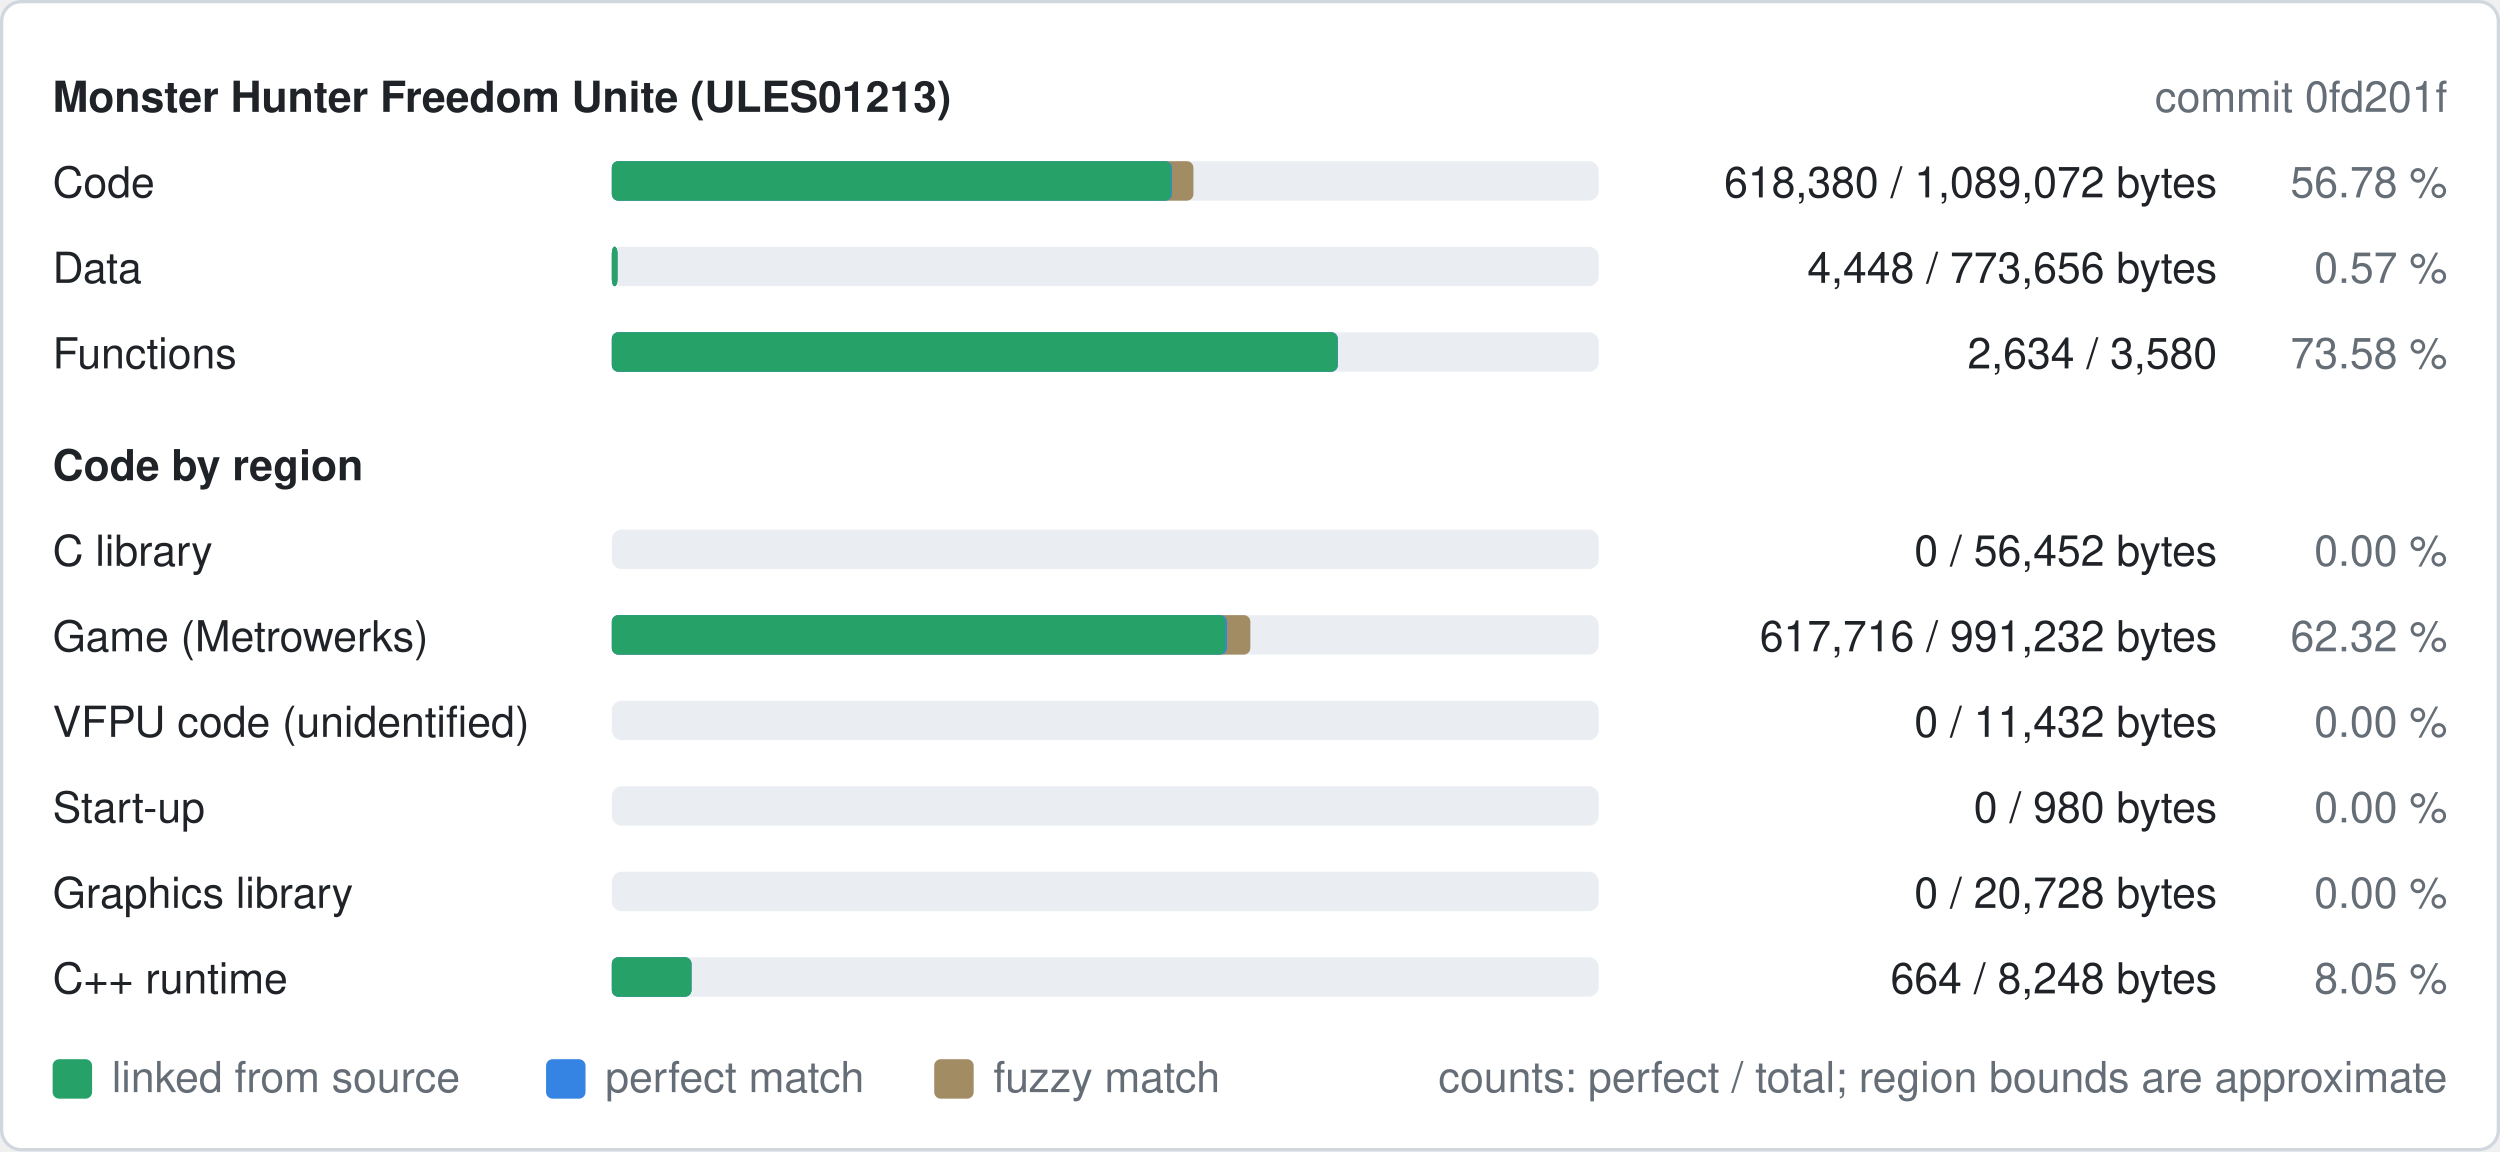
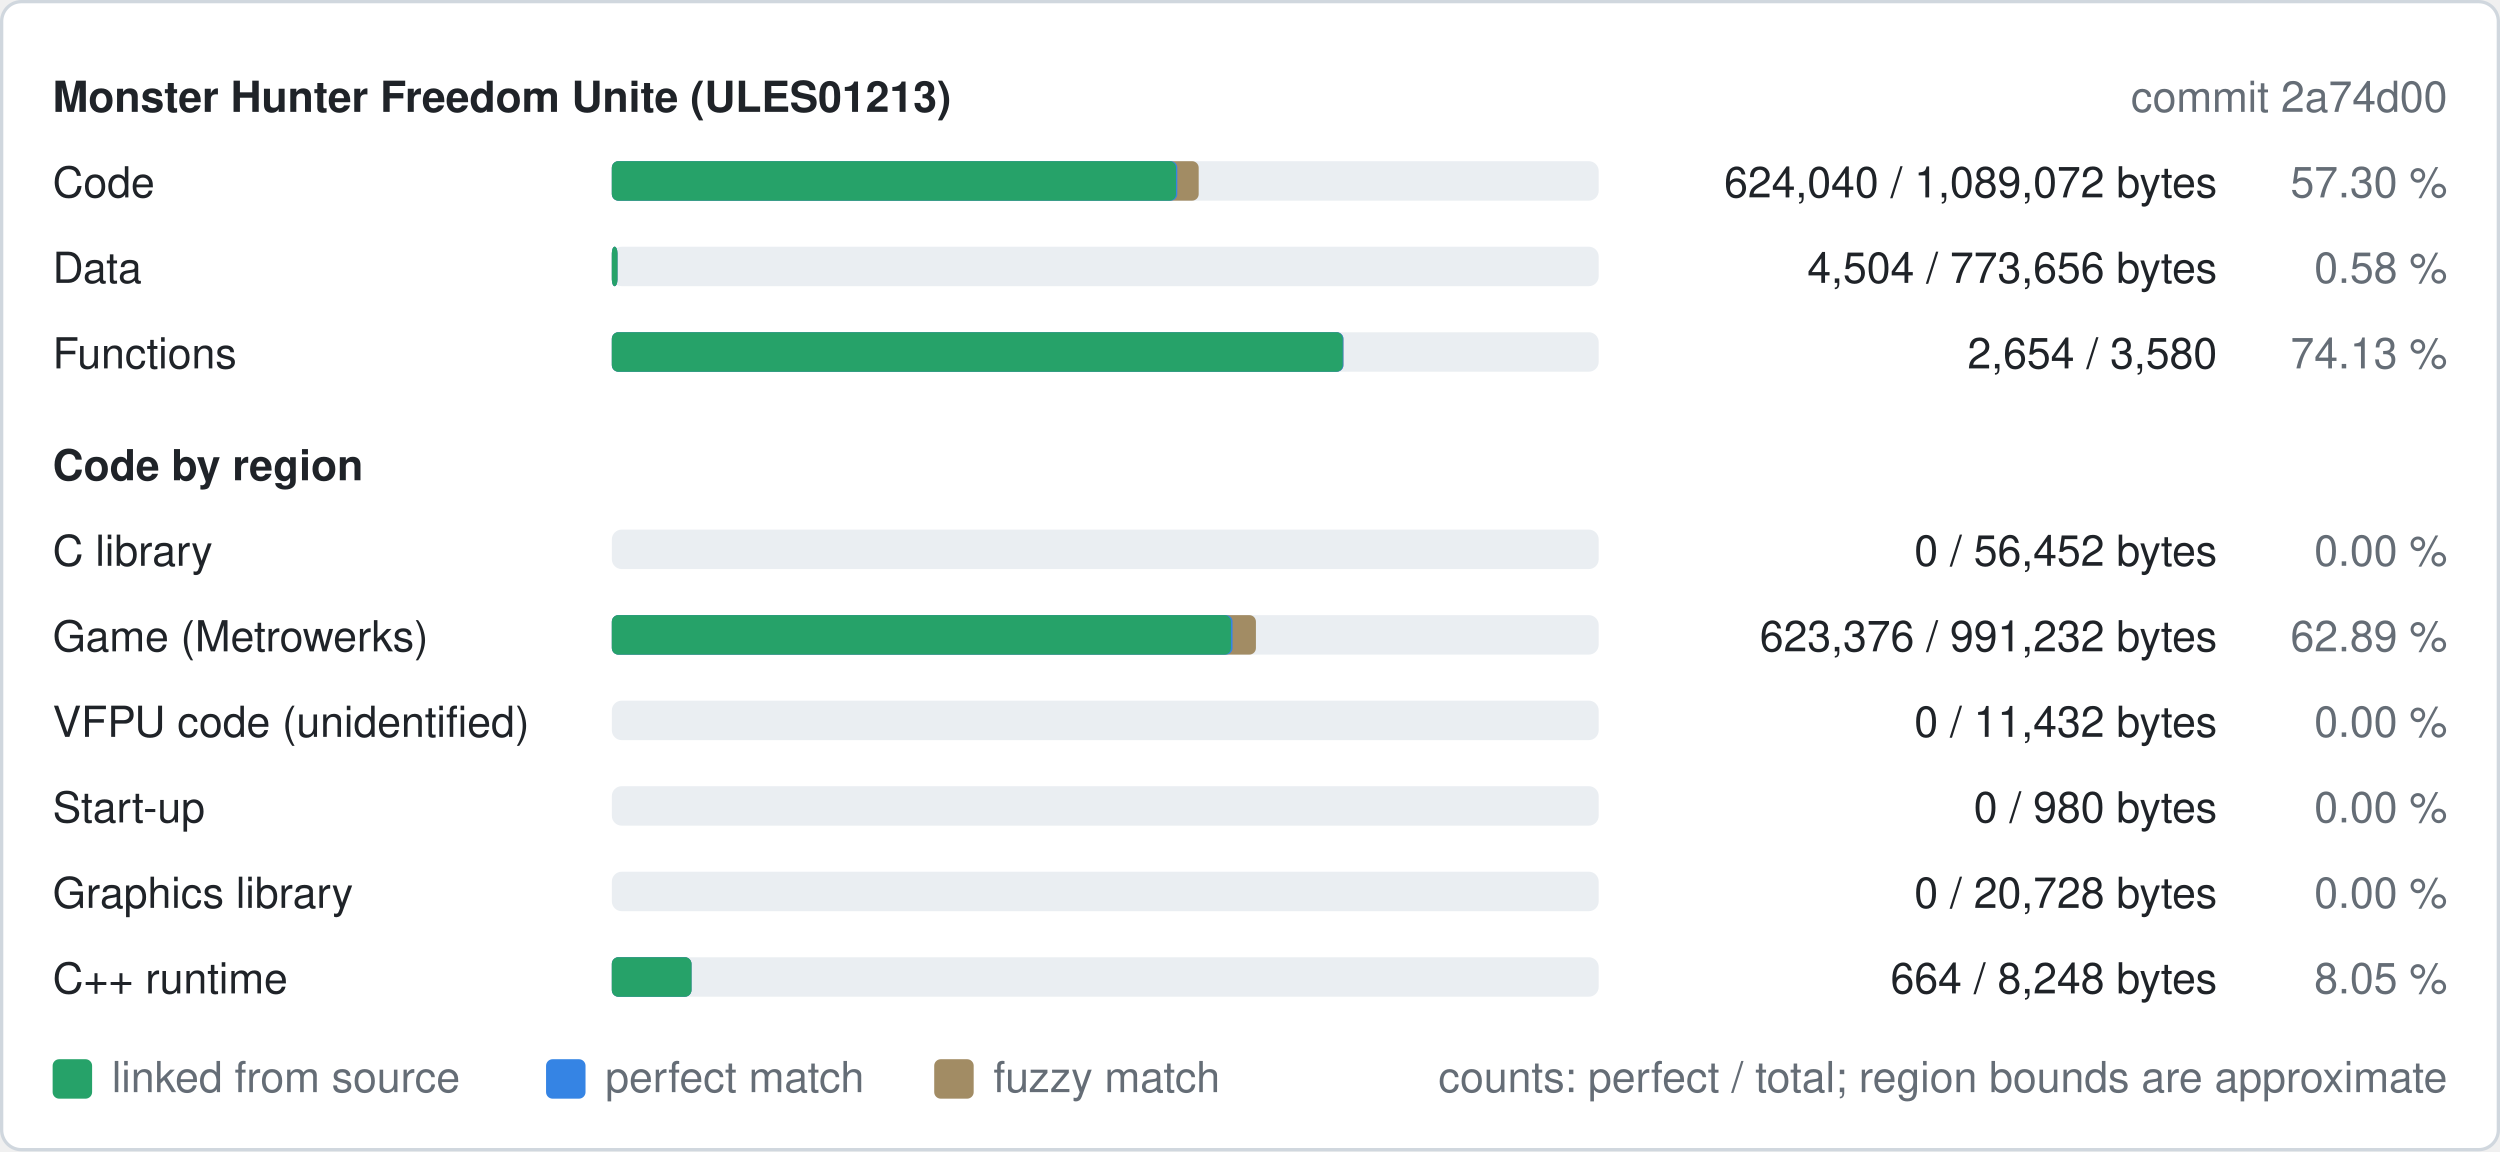
<svg xmlns="http://www.w3.org/2000/svg" width="760" height="350" viewBox="0 0 760 350" role="img" aria-label="Decompilation progress of ULES01213">
  <style>
text{font-family:-apple-system,BlinkMacSystemFont,"Segoe UI",Helvetica,Arial,sans-serif;font-size:13px}
.b{font-weight:600}
.bg{fill:#ffffff;stroke:#d0d7de}.t{fill:#1f2328}.m{fill:#656d76}.track{fill:#eaeef2}.fuzzy{fill:#a28c64}.perfect{fill:#3584e4}.linked{fill:#26a269}
@media (prefers-color-scheme: dark){.bg{fill:#0d1117;stroke:#30363d}.t{fill:#e6edf3}.m{fill:#8d96a0}.track{fill:#21262d}.fuzzy{fill:#a28c64}.perfect{fill:#3584e4}.linked{fill:#2ec27e}}
</style>
  <rect class="bg" x="0.5" y="0.5" width="759" height="349" rx="6" />
  <text class="t b" x="16" y="34">Monster Hunter Freedom Unite (ULES01213)</text>
-   <text class="m" x="744" y="34" text-anchor="end">commit 0fd201f</text>
+   <text class="m" x="744" y="34" text-anchor="end">commit 2a74d00</text>
  <text class="t" x="16" y="60">Code</text>
  <rect class="track" x="186" y="49" width="300" height="12" rx="3" />
-   <rect class="fuzzy" x="186" y="49" width="176.8" height="12" rx="2" />
-   <rect class="perfect" x="186" y="49" width="170.3" height="12" rx="2" />
-   <rect class="linked" x="186" y="49" width="170.0" height="12" rx="2" />
-   <text class="t" x="674" y="60" text-anchor="end">618,380 / 1,089,072 bytes</text>
-   <text class="m" x="744" y="60" text-anchor="end">56.78 %</text>
+   <rect class="fuzzy" x="186" y="49" width="178.4" height="12" rx="2" />
+   <rect class="perfect" x="186" y="49" width="171.9" height="12" rx="2" />
+   <rect class="linked" x="186" y="49" width="171.5" height="12" rx="2" />
+   <text class="t" x="674" y="60" text-anchor="end">624,040 / 1,089,072 bytes</text>
+   <text class="m" x="744" y="60" text-anchor="end">57.30 %</text>
  <text class="t" x="16" y="86">Data</text>
  <rect class="track" x="186" y="75" width="300" height="12" rx="3" />
  <rect class="fuzzy" x="186" y="75" width="1.7" height="12" rx="2" />
  <rect class="perfect" x="186" y="75" width="1.7" height="12" rx="2" />
  <rect class="linked" x="186" y="75" width="1.7" height="12" rx="2" />
-   <text class="t" x="674" y="86" text-anchor="end">4,448 / 773,656 bytes</text>
-   <text class="m" x="744" y="86" text-anchor="end">0.57 %</text>
+   <text class="t" x="674" y="86" text-anchor="end">4,504 / 773,656 bytes</text>
+   <text class="m" x="744" y="86" text-anchor="end">0.58 %</text>
  <text class="t" x="16" y="112">Functions</text>
  <rect class="track" x="186" y="101" width="300" height="12" rx="3" />
-   <rect class="fuzzy" x="186" y="101" width="220.7" height="12" rx="2" />
-   <rect class="perfect" x="186" y="101" width="220.7" height="12" rx="2" />
-   <rect class="linked" x="186" y="101" width="220.6" height="12" rx="2" />
-   <text class="t" x="674" y="112" text-anchor="end">2,634 / 3,580</text>
-   <text class="m" x="744" y="112" text-anchor="end">73.58 %</text>
+   <rect class="fuzzy" x="186" y="101" width="222.4" height="12" rx="2" />
+   <rect class="perfect" x="186" y="101" width="222.4" height="12" rx="2" />
+   <rect class="linked" x="186" y="101" width="222.2" height="12" rx="2" />
+   <text class="t" x="674" y="112" text-anchor="end">2,654 / 3,580</text>
+   <text class="m" x="744" y="112" text-anchor="end">74.13 %</text>
  <text class="t b" x="16" y="146">Code by region</text>
  <text class="t" x="16" y="172">C library</text>
  <rect class="track" x="186" y="161" width="300" height="12" rx="3" />
  <text class="t" x="674" y="172" text-anchor="end">0 / 56,452 bytes</text>
  <text class="m" x="744" y="172" text-anchor="end">0.00 %</text>
  <text class="t" x="16" y="198">Game (Metrowerks)</text>
  <rect class="track" x="186" y="187" width="300" height="12" rx="3" />
-   <rect class="fuzzy" x="186" y="187" width="194.1" height="12" rx="2" />
-   <rect class="perfect" x="186" y="187" width="187.0" height="12" rx="2" />
-   <rect class="linked" x="186" y="187" width="186.5" height="12" rx="2" />
-   <text class="t" x="674" y="198" text-anchor="end">617,716 / 991,232 bytes</text>
-   <text class="m" x="744" y="198" text-anchor="end">62.32 %</text>
+   <rect class="fuzzy" x="186" y="187" width="195.8" height="12" rx="2" />
+   <rect class="perfect" x="186" y="187" width="188.7" height="12" rx="2" />
+   <rect class="linked" x="186" y="187" width="188.2" height="12" rx="2" />
+   <text class="t" x="674" y="198" text-anchor="end">623,376 / 991,232 bytes</text>
+   <text class="m" x="744" y="198" text-anchor="end">62.89 %</text>
  <text class="t" x="16" y="224">VFPU code (unidentified)</text>
  <rect class="track" x="186" y="213" width="300" height="12" rx="3" />
  <text class="t" x="674" y="224" text-anchor="end">0 / 11,432 bytes</text>
  <text class="m" x="744" y="224" text-anchor="end">0.00 %</text>
  <text class="t" x="16" y="250">Start-up</text>
  <rect class="track" x="186" y="239" width="300" height="12" rx="3" />
  <text class="t" x="674" y="250" text-anchor="end">0 / 980 bytes</text>
  <text class="m" x="744" y="250" text-anchor="end">0.00 %</text>
  <text class="t" x="16" y="276">Graphics library</text>
  <rect class="track" x="186" y="265" width="300" height="12" rx="3" />
  <text class="t" x="674" y="276" text-anchor="end">0 / 20,728 bytes</text>
  <text class="m" x="744" y="276" text-anchor="end">0.00 %</text>
  <text class="t" x="16" y="302">C++ runtime</text>
  <rect class="track" x="186" y="291" width="300" height="12" rx="3" />
  <rect class="fuzzy" x="186" y="291" width="24.2" height="12" rx="2" />
  <rect class="perfect" x="186" y="291" width="24.2" height="12" rx="2" />
  <rect class="linked" x="186" y="291" width="24.2" height="12" rx="2" />
  <text class="t" x="674" y="302" text-anchor="end">664 / 8,248 bytes</text>
  <text class="m" x="744" y="302" text-anchor="end">8.05 %</text>
  <rect class="linked" x="16" y="322" width="12" height="12" rx="2" />
  <text class="m" x="34" y="332">linked from source</text>
  <rect class="perfect" x="166" y="322" width="12" height="12" rx="2" />
  <text class="m" x="184" y="332">perfect match</text>
  <rect class="fuzzy" x="284" y="322" width="12" height="12" rx="2" />
  <text class="m" x="302" y="332">fuzzy match</text>
  <text class="m" x="744" y="332" text-anchor="end">counts: perfect / total; region bounds are approximate</text>
</svg>
